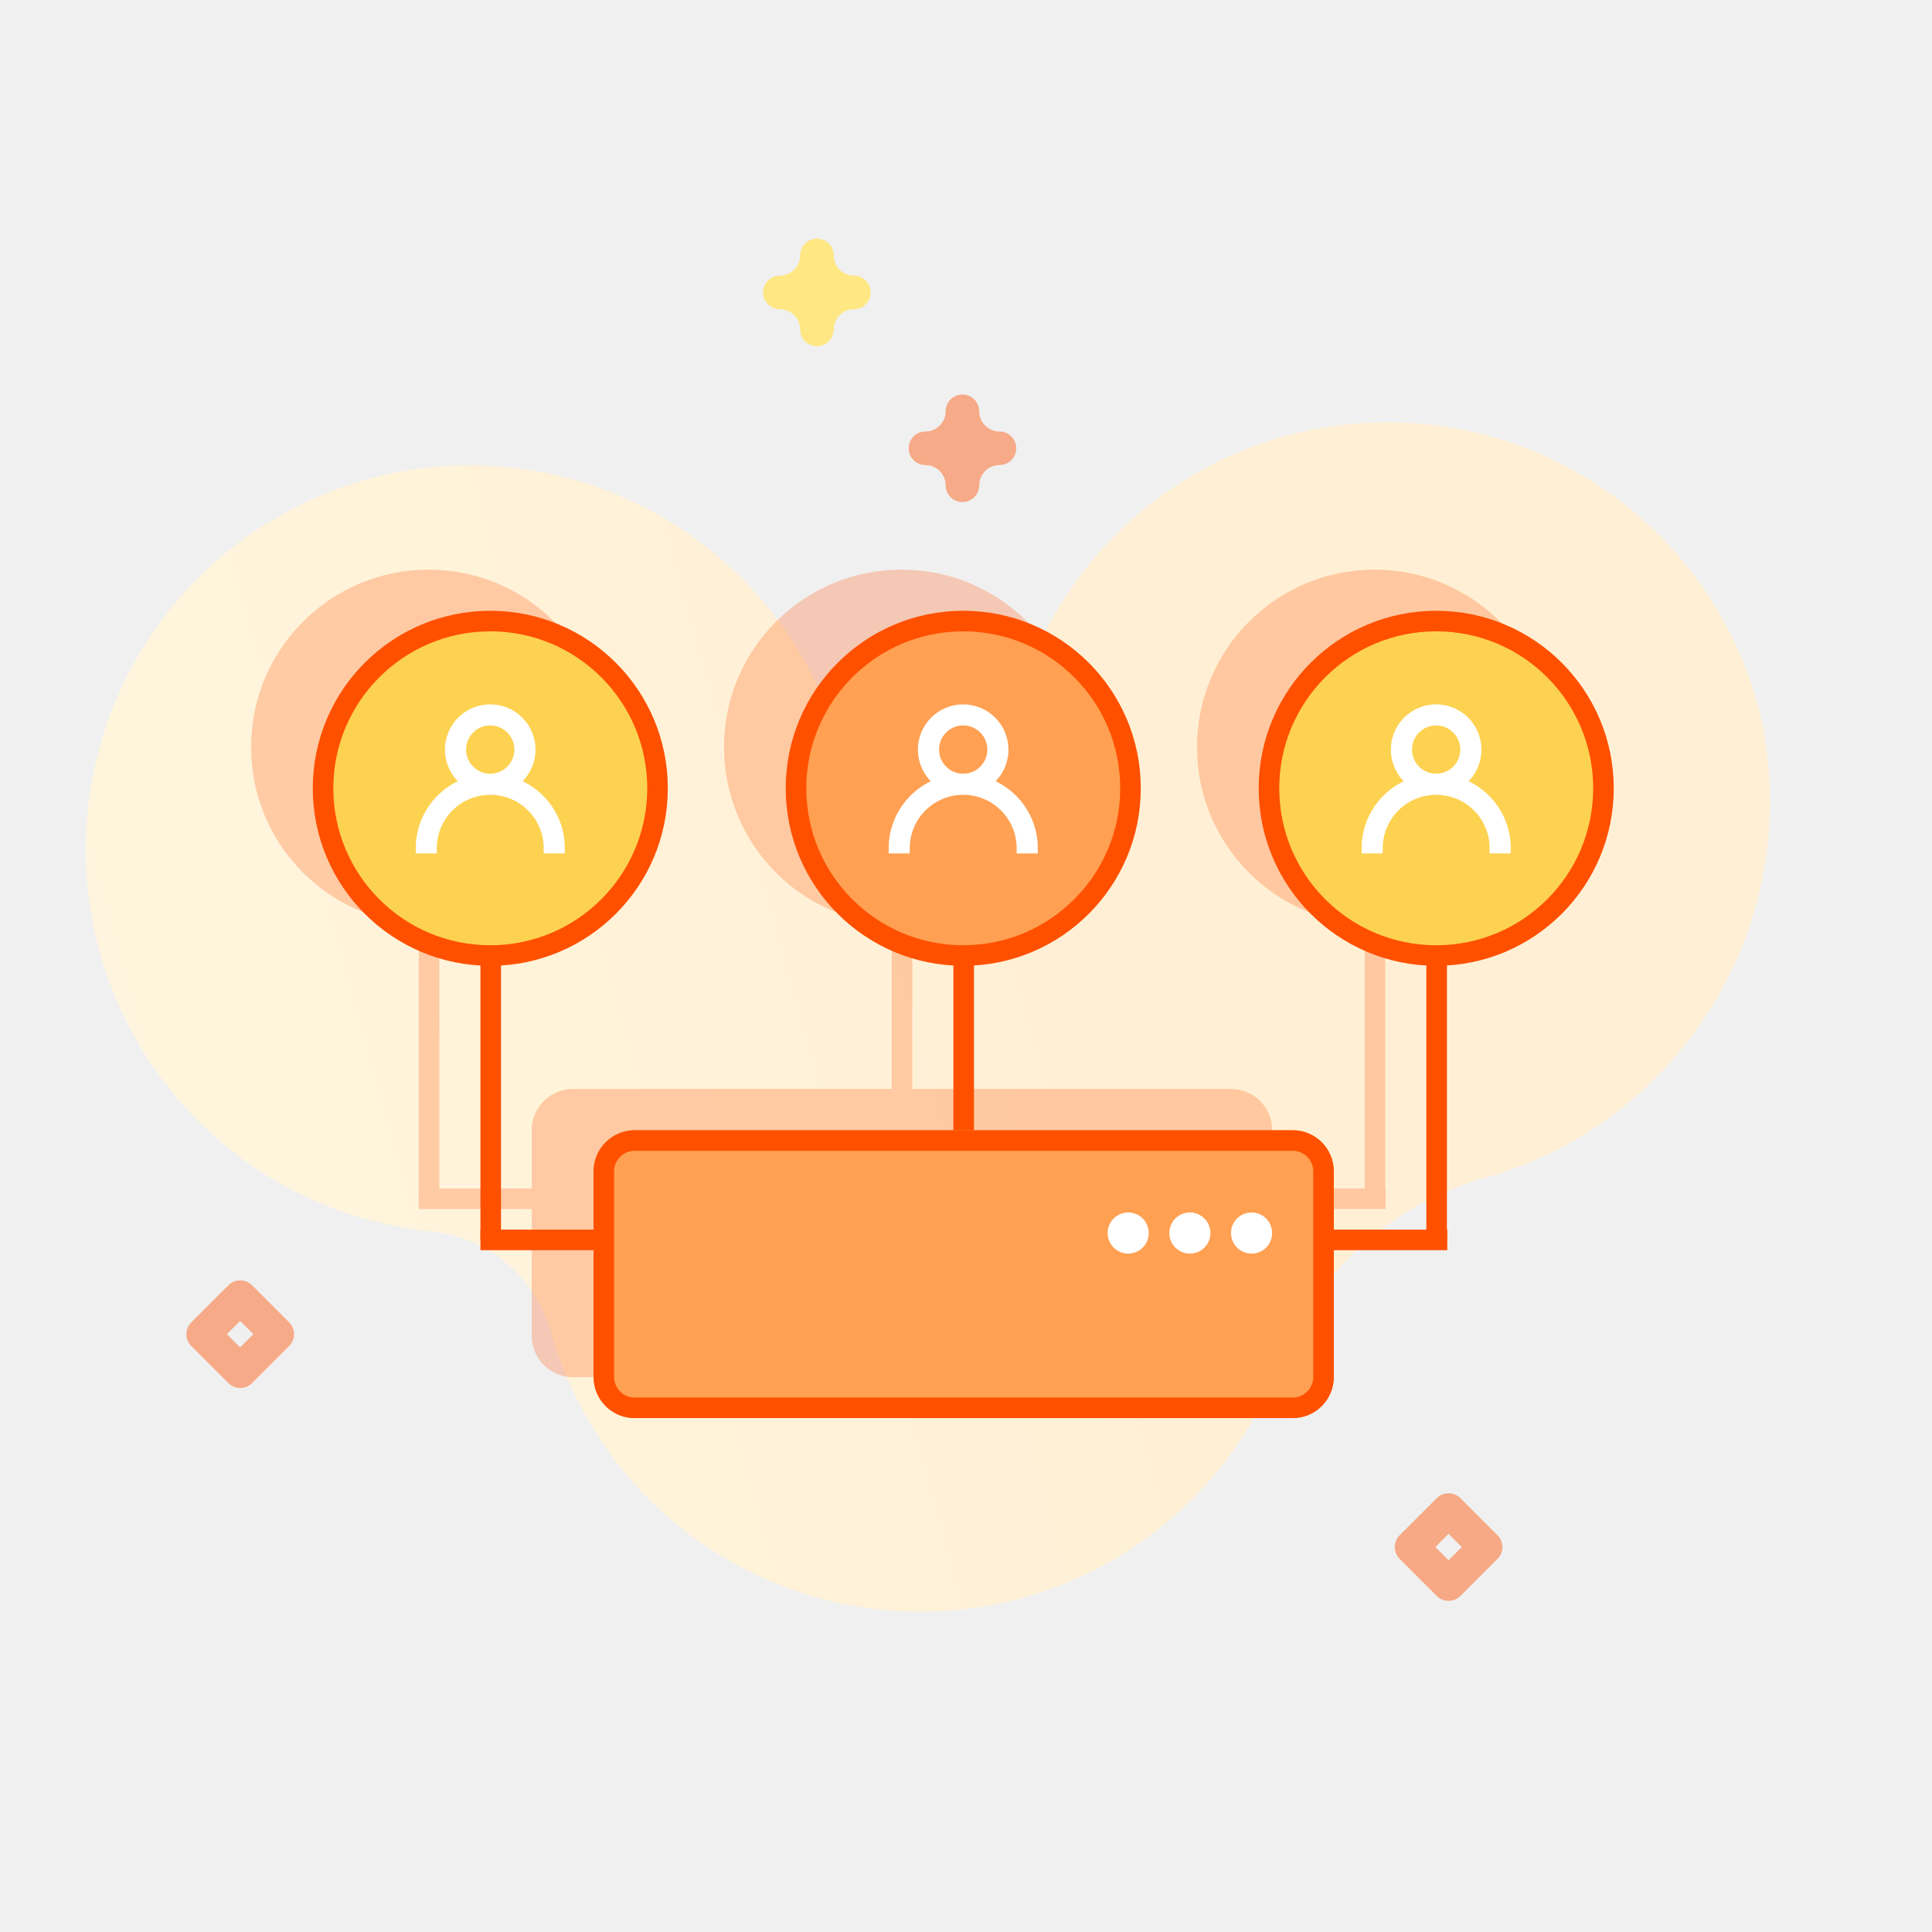
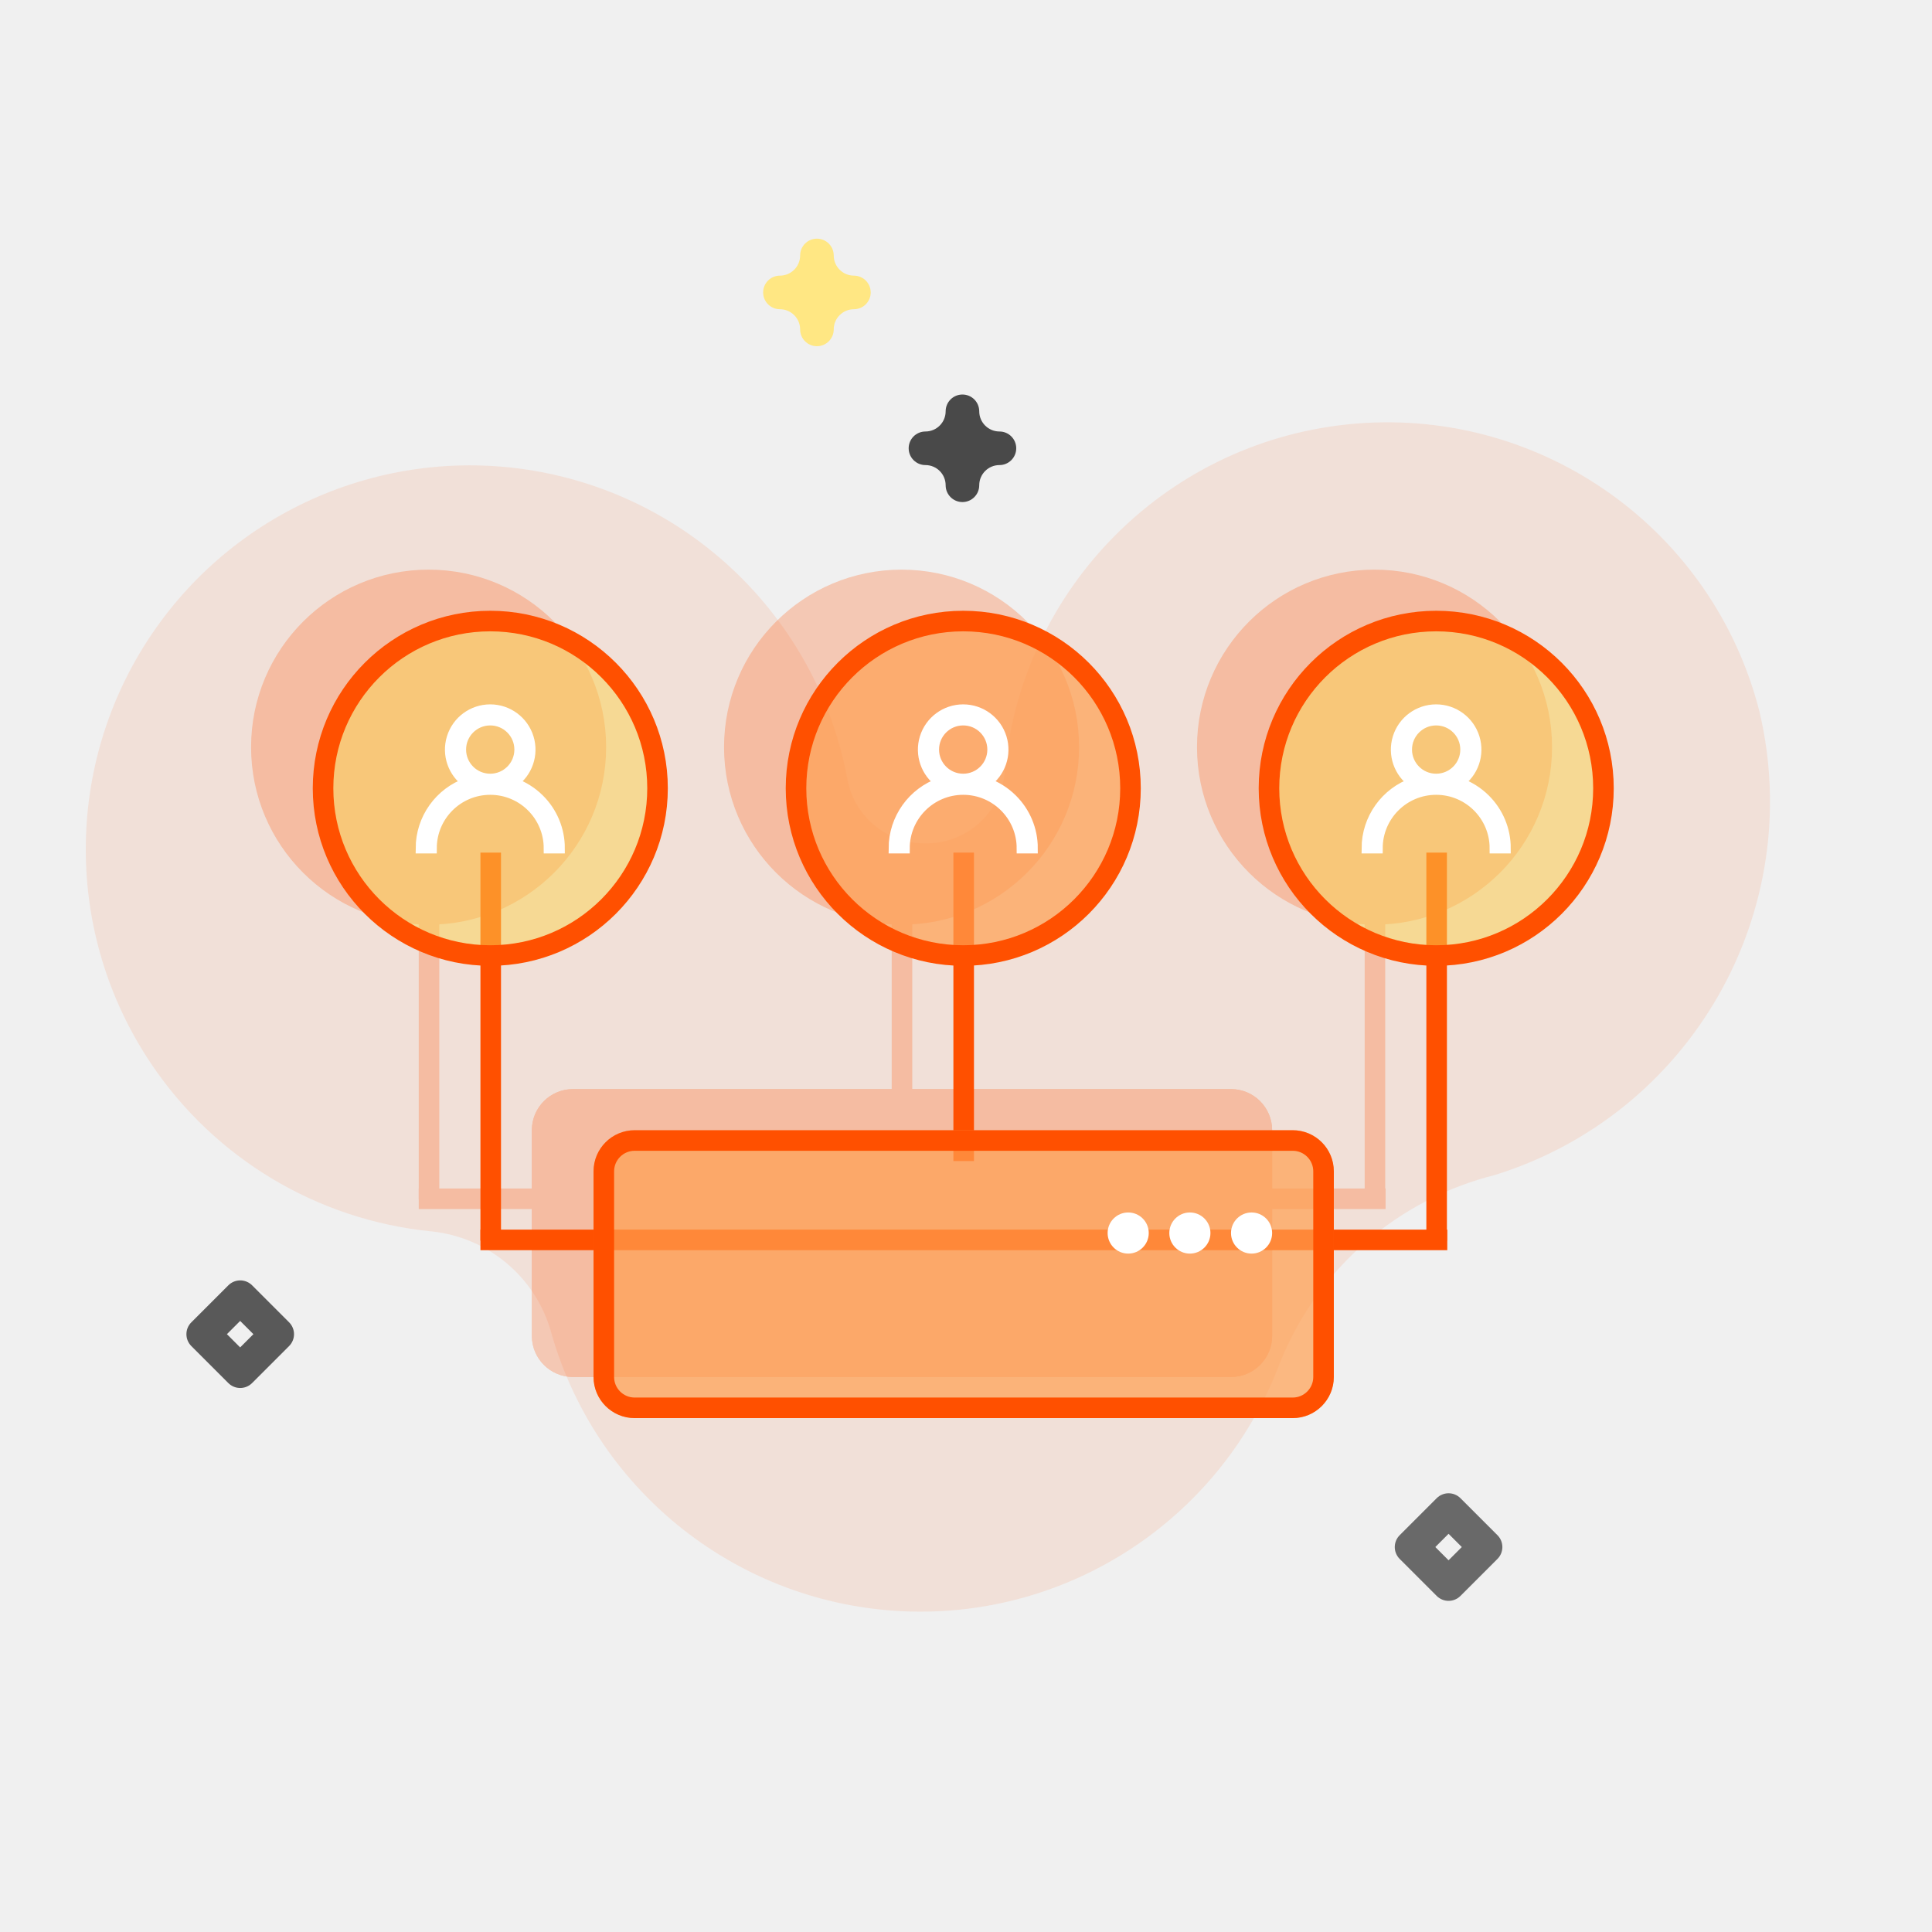
<svg xmlns="http://www.w3.org/2000/svg" id="ldap-illustration" class="icon" width="100" height="100" viewBox="0 0 93.953 79.672">
-   <defs>
-     <linearGradient id="linear-gradient" x1="0.441" y1="0.5" x2="1.689" y2="0.5" gradientUnits="objectBoundingBox">
-       <stop offset="0" stop-color="#fff0d5" />
-       <stop offset="0.001" stop-color="#fff0d5" />
-       <stop offset="0.511" stop-color="#fff6df" />
-       <stop offset="1" stop-color="#ff5000" stop-opacity="0.29" />
-     </linearGradient>
-   </defs>
  <g transform="translate(-4220.136 2450.822)">
-     <path d="M79.977,97.46a18.63,18.63,0,0,0-11.05-11.42A6.765,6.765,0,0,1,64.564,79.8q0-.088,0-.182A18.668,18.668,0,0,0,30.873,68.975a15.234,15.234,0,0,1-12.192,6.319q-.213,0-.427,0A19.021,19.021,0,0,0,0,93.711a18.674,18.674,0,0,0,36.209,6.668,3.821,3.821,0,0,1,4.632-2.336l.072.02a3.811,3.811,0,0,1,2.776,3.973,18.673,18.673,0,1,0,36.286-4.579Z" transform="matrix(-0.966, 0.259, -0.259, -0.966, 4329.974, -2332.818)" fill="url(#linear-gradient)" />
+     <path class="path fill primary" d="M79.977,97.46a18.63,18.63,0,0,0-11.05-11.42A6.765,6.765,0,0,1,64.564,79.8q0-.088,0-.182A18.668,18.668,0,0,0,30.873,68.975a15.234,15.234,0,0,1-12.192,6.319q-.213,0-.427,0A19.021,19.021,0,0,0,0,93.711a18.674,18.674,0,0,0,36.209,6.668,3.821,3.821,0,0,1,4.632-2.336l.072.02a3.811,3.811,0,0,1,2.776,3.973,18.673,18.673,0,1,0,36.286-4.579Z" transform="matrix(-0.966, 0.259, -0.259, -0.966, 4329.974, -2332.818)" fill="#ff5000" opacity="0.1" />
    <g transform="translate(64 2)" opacity="0.25">
-       <line y2="15" transform="translate(4200 -2420.5)" fill="none" stroke="#ff5000" stroke-width="1" />
-       <line y2="18.867" transform="translate(4177 -2420.5)" fill="none" stroke="#ff5000" stroke-width="1" />
-       <line y2="18.867" transform="translate(4223 -2420.5)" fill="none" stroke="#ff5000" stroke-width="1" />
-       <path d="M4176.5-2401.666l47.017,0" fill="none" stroke="#ff5000" stroke-width="1" />
-       <circle id="Ellipse_9" cx="8.133" cy="8.133" r="8.133" transform="translate(4191.846 -2431.761)" fill="#ff5000" stroke="#ff5000" stroke-width="1" />
-       <circle cx="8.133" cy="8.133" r="8.133" transform="translate(4168.846 -2431.761)" fill="#ff5000" stroke="#ff5000" stroke-width="1" />
-       <circle cx="8.133" cy="8.133" r="8.133" transform="translate(4214.846 -2431.761)" fill="#ff5000" stroke="#ff5000" stroke-width="1" />
+       <line class="path stroke primary" y2="15" transform="translate(4200 -2420.5)" fill="none" stroke="#ff5000" stroke-width="1" />
+       <line class="path stroke primary" y2="18.867" transform="translate(4177 -2420.5)" fill="none" stroke="#ff5000" stroke-width="1" />
+       <line class="path stroke primary" y2="18.867" transform="translate(4223 -2420.5)" fill="none" stroke="#ff5000" stroke-width="1" />
+       <path class="path stroke primary" d="M4176.5-2401.666l47.017,0" fill="none" stroke="#ff5000" stroke-width="1" />
+       <circle class="path fill stroke primary" id="Ellipse_9" cx="8.133" cy="8.133" r="8.133" transform="translate(4191.846 -2431.761)" fill="#ff5000" stroke="#ff5000" stroke-width="1" />
+       <circle class="path fill stroke primary" cx="8.133" cy="8.133" r="8.133" transform="translate(4168.846 -2431.761)" fill="#ff5000" stroke="#ff5000" stroke-width="1" />
+       <circle class="path fill stroke primary" cx="8.133" cy="8.133" r="8.133" transform="translate(4214.846 -2431.761)" fill="#ff5000" stroke="#ff5000" stroke-width="1" />
      <g transform="translate(4196.6 -2427.463)">
        <g>
-           <path d="M5.763,4.365a3.363,3.363,0,0,0-1.283-.8,1.952,1.952,0,1,0-2.209,0A3.381,3.381,0,0,0,0,6.752H.527a2.85,2.85,0,1,1,5.7,0h.527a3.354,3.354,0,0,0-.991-2.387ZM3.376,3.376A1.424,1.424,0,1,1,4.8,1.952,1.424,1.424,0,0,1,3.376,3.376Z" fill="#ff5000" stroke="#ff5000" stroke-width="0.5" />
+           <path class="path fill stroke primary" d="M5.763,4.365a3.363,3.363,0,0,0-1.283-.8,1.952,1.952,0,1,0-2.209,0A3.381,3.381,0,0,0,0,6.752H.527a2.85,2.85,0,1,1,5.7,0h.527a3.354,3.354,0,0,0-.991-2.387ZM3.376,3.376A1.424,1.424,0,1,1,4.8,1.952,1.424,1.424,0,0,1,3.376,3.376Z" fill="#ff5000" stroke="#ff5000" stroke-width="0.5" />
        </g>
      </g>
      <g transform="translate(4173.6 -2427.463)">
        <g>
-           <path d="M5.763,4.365a3.363,3.363,0,0,0-1.283-.8,1.952,1.952,0,1,0-2.209,0A3.381,3.381,0,0,0,0,6.752H.527a2.85,2.85,0,1,1,5.7,0h.527a3.354,3.354,0,0,0-.991-2.387ZM3.376,3.376A1.424,1.424,0,1,1,4.8,1.952,1.424,1.424,0,0,1,3.376,3.376Z" fill="#ff5000" stroke="#ff5000" stroke-width="0.5" />
+           <path class="path fill stroke primary" d="M5.763,4.365a3.363,3.363,0,0,0-1.283-.8,1.952,1.952,0,1,0-2.209,0A3.381,3.381,0,0,0,0,6.752H.527a2.85,2.85,0,1,1,5.7,0h.527a3.354,3.354,0,0,0-.991-2.387ZM3.376,3.376A1.424,1.424,0,1,1,4.8,1.952,1.424,1.424,0,0,1,3.376,3.376Z" fill="#ff5000" stroke="#ff5000" stroke-width="0.5" />
        </g>
      </g>
      <g transform="translate(4219.6 -2427.463)">
        <g>
-           <path d="M5.763,4.365a3.363,3.363,0,0,0-1.283-.8,1.952,1.952,0,1,0-2.209,0A3.381,3.381,0,0,0,0,6.752H.527a2.85,2.85,0,1,1,5.7,0h.527a3.354,3.354,0,0,0-.991-2.387ZM3.376,3.376A1.424,1.424,0,1,1,4.8,1.952,1.424,1.424,0,0,1,3.376,3.376Z" fill="#ff5000" stroke="#ff5000" stroke-width="0.5" />
+           <path class="path fill stroke primary" d="M5.763,4.365a3.363,3.363,0,0,0-1.283-.8,1.952,1.952,0,1,0-2.209,0A3.381,3.381,0,0,0,0,6.752H.527a2.85,2.85,0,1,1,5.7,0h.527a3.354,3.354,0,0,0-.991-2.387ZM3.376,3.376A1.424,1.424,0,1,1,4.8,1.952,1.424,1.424,0,0,1,3.376,3.376Z" fill="#ff5000" stroke="#ff5000" stroke-width="0.5" />
        </g>
      </g>
-       <g transform="translate(4182 -2407)" fill="#ff5000" stroke="#ff5000" stroke-width="1">
+       <g class="path fill stroke primary" transform="translate(4182 -2407)" fill="#ff5000" stroke="#ff5000" stroke-width="1">
        <rect width="36" height="14" rx="2" stroke="none" />
        <rect x="0.5" y="0.5" width="35" height="13" rx="1.5" fill="none" />
      </g>
-       <circle cx="1" cy="1" r="1" transform="translate(4213 -2403)" fill="#ff5000" />
-       <circle cx="1" cy="1" r="1" transform="translate(4210 -2403)" fill="#ff5000" />
-       <circle cx="1" cy="1" r="1" transform="translate(4207 -2403)" fill="#ff5000" />
+       <circle class="path fill primary" cx="1" cy="1" r="1" transform="translate(4213 -2403)" fill="#ff5000" />
+       <circle class="path fill primary" cx="1" cy="1" r="1" transform="translate(4210 -2403)" fill="#ff5000" />
+       <circle class="path fill primary" cx="1" cy="1" r="1" transform="translate(4207 -2403)" fill="#ff5000" />
    </g>
    <g transform="translate(67 4)">
-       <line y2="15" transform="translate(4200 -2420.5)" fill="none" stroke="#ff5000" stroke-width="1" />
-       <line y2="18.867" transform="translate(4177 -2420.5)" fill="none" stroke="#ff5000" stroke-width="1" />
-       <line y2="18.867" transform="translate(4223 -2420.5)" fill="none" stroke="#ff5000" stroke-width="1" />
-       <path d="M4176.5-2401.666l47.017,0" fill="none" stroke="#ff5000" stroke-width="1" />
-       <circle cx="8.133" cy="8.133" r="8.133" transform="translate(4191.846 -2431.761)" fill="#ffa052" stroke="#ff5000" stroke-width="1" />
-       <circle cx="8.133" cy="8.133" r="8.133" transform="translate(4168.846 -2431.761)" fill="#fdd250" stroke="#ff5000" stroke-width="1" />
-       <circle cx="8.133" cy="8.133" r="8.133" transform="translate(4214.846 -2431.761)" fill="#fdd250" stroke="#ff5000" stroke-width="1" />
+       <line class="path stroke primary" y2="15" transform="translate(4200 -2420.5)" fill="none" stroke="#ff5000" stroke-width="1" />
+       <line class="path stroke primary" y2="18.867" transform="translate(4177 -2420.5)" fill="none" stroke="#ff5000" stroke-width="1" />
+       <line class="path stroke primary" y2="18.867" transform="translate(4223 -2420.5)" fill="none" stroke="#ff5000" stroke-width="1" />
+       <path class="path stroke primary" d="M4176.5-2401.666l47.017,0" fill="none" stroke="#ff5000" stroke-width="1" />
+       <circle class="path fill stroke primary" cx="8.133" cy="8.133" r="8.133" transform="translate(4191.846 -2431.761)" fill="#ffa052" stroke="#ff5000" stroke-width="1" style="fill-opacity: 0.7;" />
+       <circle class="path fill stroke primary" cx="8.133" cy="8.133" r="8.133" transform="translate(4168.846 -2431.761)" fill="#fdd250" stroke="#ff5000" stroke-width="1" style="fill-opacity: 0.5;" />
+       <circle class="path fill stroke primary" cx="8.133" cy="8.133" r="8.133" transform="translate(4214.846 -2431.761)" fill="#fdd250" stroke="#ff5000" stroke-width="1" style="fill-opacity: 0.5;" />
      <g transform="translate(4196.6 -2427.463)">
        <g>
          <path d="M5.763,4.365a3.363,3.363,0,0,0-1.283-.8,1.952,1.952,0,1,0-2.209,0A3.381,3.381,0,0,0,0,6.752H.527a2.85,2.85,0,1,1,5.7,0h.527a3.354,3.354,0,0,0-.991-2.387ZM3.376,3.376A1.424,1.424,0,1,1,4.8,1.952,1.424,1.424,0,0,1,3.376,3.376Z" fill="#fff" stroke="#fff" stroke-width="0.5" />
        </g>
      </g>
      <g transform="translate(4173.6 -2427.463)">
        <g>
          <path d="M5.763,4.365a3.363,3.363,0,0,0-1.283-.8,1.952,1.952,0,1,0-2.209,0A3.381,3.381,0,0,0,0,6.752H.527a2.85,2.85,0,1,1,5.7,0h.527a3.354,3.354,0,0,0-.991-2.387ZM3.376,3.376A1.424,1.424,0,1,1,4.8,1.952,1.424,1.424,0,0,1,3.376,3.376Z" fill="#fff" stroke="#fff" stroke-width="0.5" />
        </g>
      </g>
      <g transform="translate(4219.6 -2427.463)">
        <g>
          <path d="M5.763,4.365a3.363,3.363,0,0,0-1.283-.8,1.952,1.952,0,1,0-2.209,0A3.381,3.381,0,0,0,0,6.752H.527a2.85,2.85,0,1,1,5.7,0h.527a3.354,3.354,0,0,0-.991-2.387ZM3.376,3.376A1.424,1.424,0,1,1,4.8,1.952,1.424,1.424,0,0,1,3.376,3.376Z" fill="#fff" stroke="#fff" stroke-width="0.5" />
        </g>
      </g>
-       <g transform="translate(4182 -2407)" fill="#ffa052" stroke="#ff5000" stroke-width="1">
+       <g class="path fill stroke primary" transform="translate(4182 -2407)" fill="#ffa052" stroke="#ff5000" stroke-width="1" style="fill-opacity: 0.7;">
        <rect width="36" height="14" rx="2" stroke="none" />
        <rect x="0.5" y="0.5" width="35" height="13" rx="1.5" fill="none" />
      </g>
      <circle cx="1" cy="1" r="1" transform="translate(4213 -2403)" fill="#fff" />
      <circle cx="1" cy="1" r="1" transform="translate(4210 -2403)" fill="#fff" />
      <circle cx="1" cy="1" r="1" transform="translate(4207 -2403)" fill="#fff" />
    </g>
-     <path d="M305.934,34.759a.816.816,0,0,0-.577.239l-1.8,1.8a.816.816,0,0,0,0,1.154l1.8,1.8a.816.816,0,0,0,1.154,0l1.8-1.8a.816.816,0,0,0,0-1.155l-1.8-1.8a.817.817,0,0,0-.577-.238Zm-.644,2.615.644-.644.644.644-.644.644Z" transform="translate(3984.646 -2420.104)" fill="rgba(255,80,0,0.45)" />
-     <path d="M368.647,404.443a.816.816,0,0,0-.577.239l-1.8,1.8a.816.816,0,0,0,0,1.154l1.8,1.8a.816.816,0,0,0,1.154,0l1.8-1.8a.816.816,0,0,0,0-1.155l-1.8-1.8a.817.817,0,0,0-.577-.238ZM368,407.058l.644-.644.644.644-.644.644Z" transform="translate(3863.171 -2800.14)" fill="rgba(255,80,0,0.44)" />
-     <path d="M93.28,445.2a.816.816,0,0,0-.816.816.984.984,0,0,1-.983.982.816.816,0,1,0,0,1.633.984.984,0,0,1,.983.982.816.816,0,0,0,1.633,0,.984.984,0,0,1,.982-.982.816.816,0,0,0,0-1.633.984.984,0,0,1-.982-.982.816.816,0,0,0-.817-.816Z" transform="translate(4166.583 -2891.556)" fill="#ffe783" />
-     <path d="M136.613,398.806a.816.816,0,0,0-.816.816.984.984,0,0,1-.982.982.816.816,0,1,0,0,1.633.984.984,0,0,1,.982.982.816.816,0,1,0,1.633,0,.984.984,0,0,1,.983-.982.816.816,0,1,0,0-1.633.984.984,0,0,1-.983-.982.816.816,0,0,0-.817-.816Z" transform="translate(4130.326 -2837.583)" fill="rgba(255,80,0,0.44)" />
+     <path class="path fill tertiary" d="M305.934,34.759a.816.816,0,0,0-.577.239l-1.8,1.8a.816.816,0,0,0,0,1.154l1.8,1.8a.816.816,0,0,0,1.154,0l1.8-1.8a.816.816,0,0,0,0-1.155l-1.8-1.8a.817.817,0,0,0-.577-.238Zm-.644,2.615.644-.644.644.644-.644.644Z" transform="translate(3984.646 -2420.104)" fill="#696969" />
+     <path class="path fill secondary" d="M368.647,404.443a.816.816,0,0,0-.577.239l-1.8,1.8a.816.816,0,0,0,0,1.154l1.8,1.8a.816.816,0,0,0,1.154,0l1.8-1.8a.816.816,0,0,0,0-1.155l-1.8-1.8a.817.817,0,0,0-.577-.238ZM368,407.058l.644-.644.644.644-.644.644Z" transform="translate(3863.171 -2800.14)" fill="#595959" />
+     <path class="path fill primary" d="M93.28,445.2a.816.816,0,0,0-.816.816.984.984,0,0,1-.983.982.816.816,0,1,0,0,1.633.984.984,0,0,1,.983.982.816.816,0,0,0,1.633,0,.984.984,0,0,1,.982-.982.816.816,0,0,0,0-1.633.984.984,0,0,1-.982-.982.816.816,0,0,0-.817-.816Z" transform="translate(4166.583 -2891.556)" fill="#ffe783" />
+     <path class="path fill tertiary" d="M136.613,398.806a.816.816,0,0,0-.816.816.984.984,0,0,1-.982.982.816.816,0,1,0,0,1.633.984.984,0,0,1,.982.982.816.816,0,1,0,1.633,0,.984.984,0,0,1,.983-.982.816.816,0,1,0,0-1.633.984.984,0,0,1-.983-.982.816.816,0,0,0-.817-.816Z" transform="translate(4130.326 -2837.583)" fill="#494949" />
  </g>
</svg>
